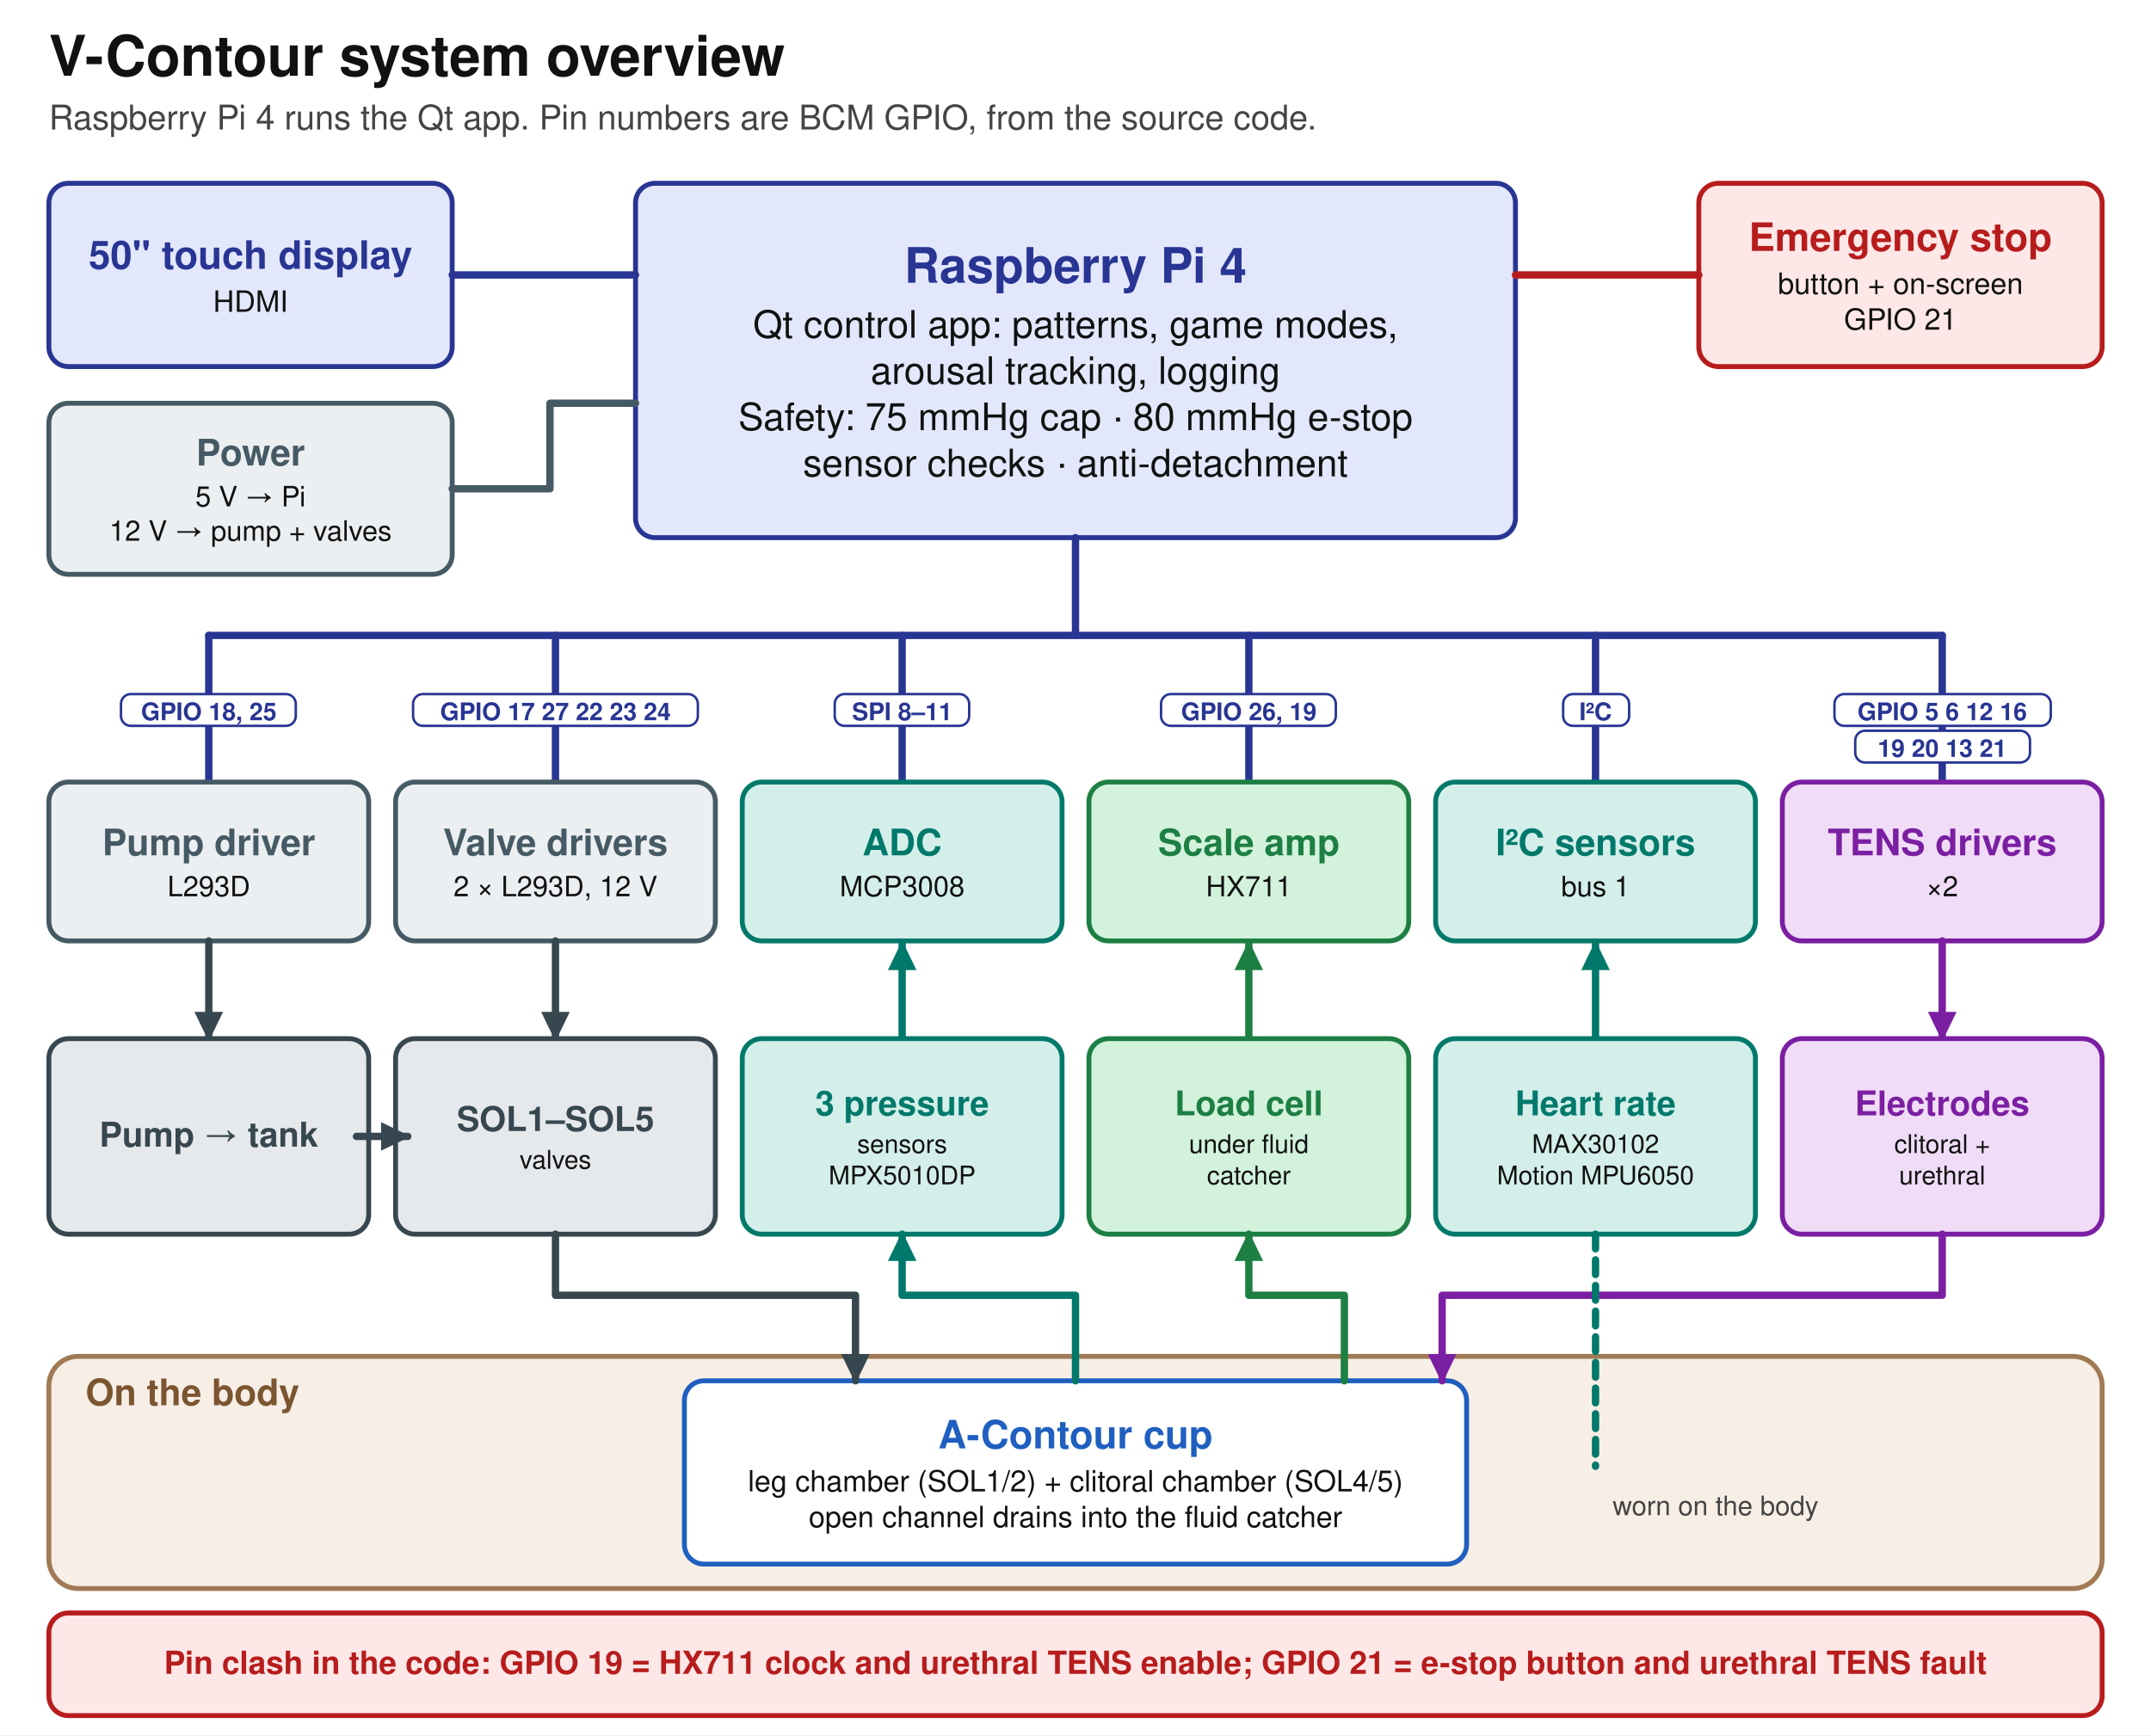
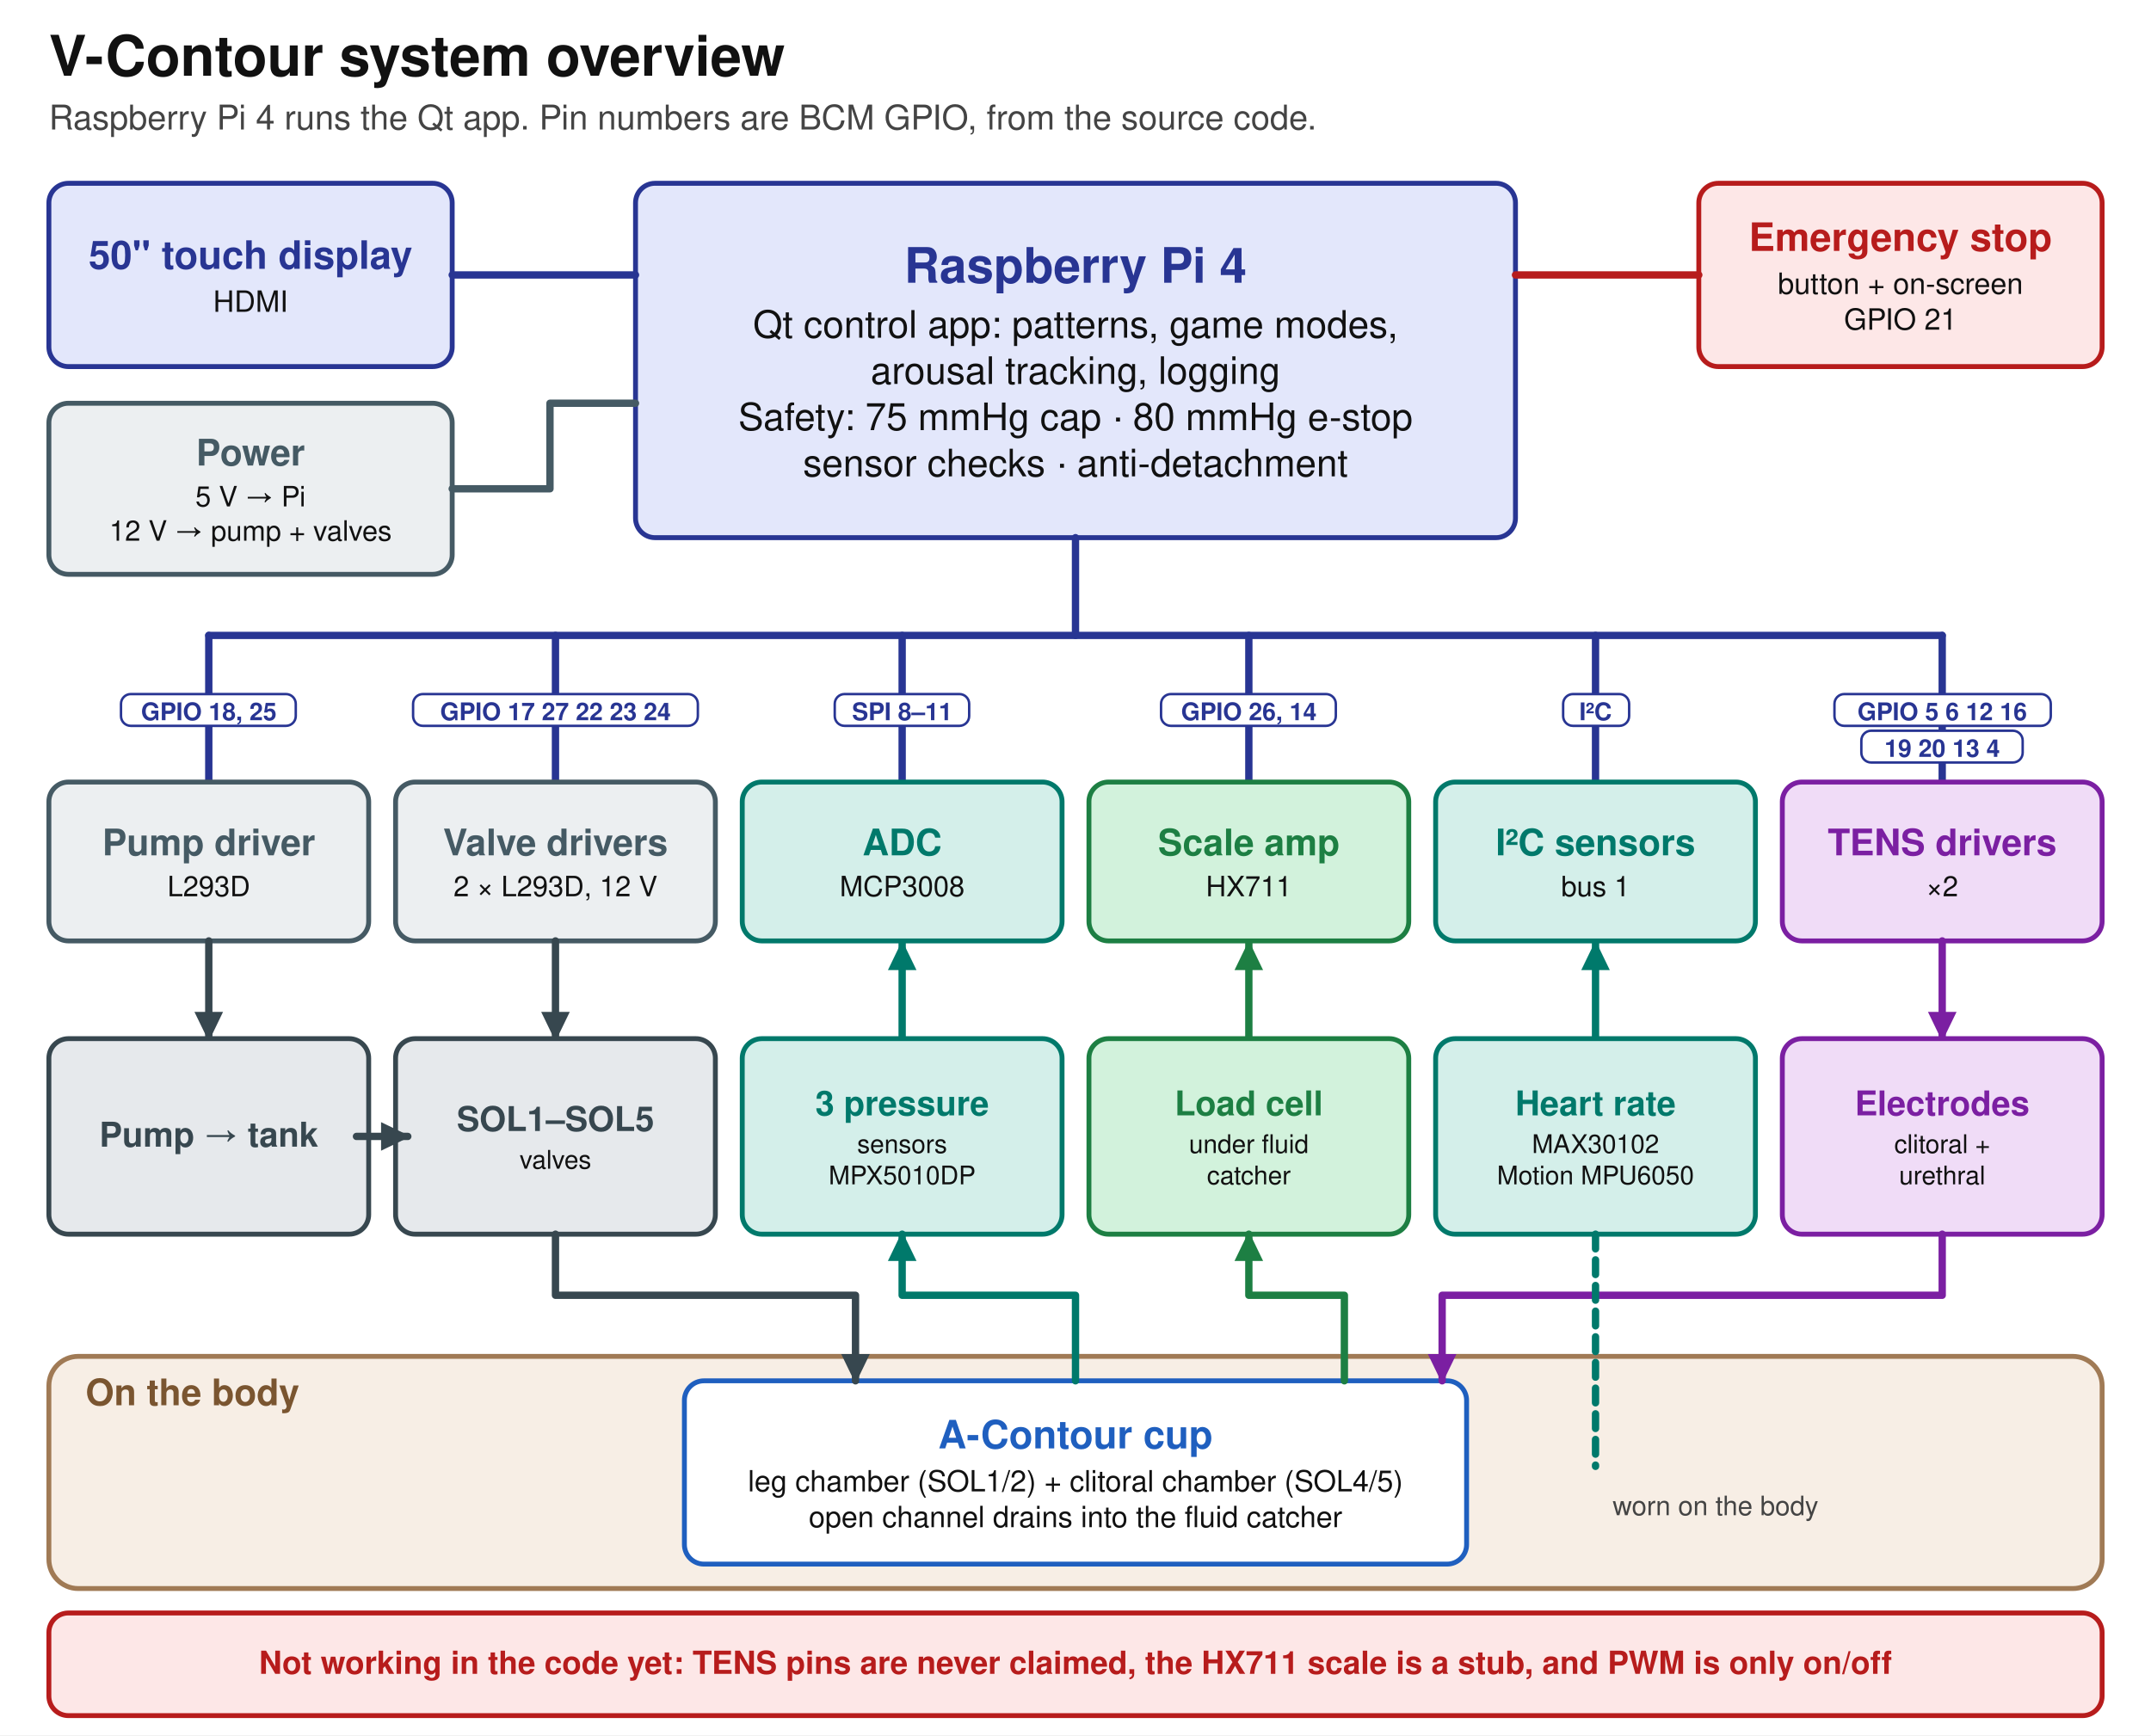
<svg xmlns="http://www.w3.org/2000/svg" viewBox="0 0 1760 1420" width="1760" height="1420">
  <rect width="100%" height="100%" fill="#ffffff" />
  <text x="40" y="62" font-family="Helvetica, Arial, sans-serif" font-size="46" fill="#111111" text-anchor="start" font-weight="bold">V-Contour system overview</text>
  <text x="40" y="106" font-family="Helvetica, Arial, sans-serif" font-size="28" fill="#444444" text-anchor="start" font-weight="normal">Raspberry Pi 4 runs the Qt app. Pin numbers are BCM GPIO, from the source code.</text>
  <rect x="40" y="150" width="330" height="150" rx="16" fill="#e3e7fb" stroke="#283593" stroke-width="4" />
  <text x="205.0" y="219.96" font-family="Helvetica, Arial, sans-serif" font-size="32" fill="#283593" text-anchor="middle" font-weight="bold">50" touch display</text>
  <text x="205.0" y="255.16" font-family="Helvetica, Arial, sans-serif" font-size="24" fill="#111111" text-anchor="middle" font-weight="normal">HDMI</text>
  <rect x="40" y="330" width="330" height="140" rx="16" fill="#eceff1" stroke="#455a64" stroke-width="4" />
  <text x="205.0" y="380.94" font-family="Helvetica, Arial, sans-serif" font-size="30" fill="#455a64" text-anchor="middle" font-weight="bold">Power</text>
  <text x="205.0" y="414.44" font-family="Helvetica, Arial, sans-serif" font-size="23" fill="#111111" text-anchor="middle" font-weight="normal">5 V → Pi</text>
  <text x="205.0" y="442.5" font-family="Helvetica, Arial, sans-serif" font-size="23" fill="#111111" text-anchor="middle" font-weight="normal">12 V → pump + valves</text>
  <rect x="520" y="150" width="720" height="290" rx="16" fill="#e3e7fb" stroke="#283593" stroke-width="4" />
  <text x="880.0" y="231.36" font-family="Helvetica, Arial, sans-serif" font-size="40" fill="#283593" text-anchor="middle" font-weight="bold">Raspberry Pi 4</text>
  <text x="880.0" y="276.36" font-family="Helvetica, Arial, sans-serif" font-size="31" fill="#111111" text-anchor="middle" font-weight="normal">Qt control app: patterns, game modes,</text>
  <text x="880.0" y="314.18" font-family="Helvetica, Arial, sans-serif" font-size="31" fill="#111111" text-anchor="middle" font-weight="normal">arousal tracking, logging</text>
  <text x="880.0" y="352.0" font-family="Helvetica, Arial, sans-serif" font-size="31" fill="#111111" text-anchor="middle" font-weight="normal">Safety: 75 mmHg cap · 80 mmHg e-stop</text>
  <text x="880.0" y="389.82" font-family="Helvetica, Arial, sans-serif" font-size="31" fill="#111111" text-anchor="middle" font-weight="normal">sensor checks · anti-detachment</text>
  <rect x="1390" y="150" width="330" height="150" rx="16" fill="#fde7e7" stroke="#b71c1c" stroke-width="4" />
  <text x="1555.0" y="205.32" font-family="Helvetica, Arial, sans-serif" font-size="32" fill="#b71c1c" text-anchor="middle" font-weight="bold">Emergency stop</text>
  <text x="1555.0" y="240.52" font-family="Helvetica, Arial, sans-serif" font-size="24" fill="#111111" text-anchor="middle" font-weight="normal">button + on-screen</text>
  <text x="1555.0" y="269.8" font-family="Helvetica, Arial, sans-serif" font-size="24" fill="#111111" text-anchor="middle" font-weight="normal">GPIO 21</text>
  <path d="M370,225 L520,225" fill="none" stroke="#283593" stroke-width="6" stroke-linejoin="round" stroke-linecap="round" />
  <path d="M370,400 L450,400 L450,330 L520,330" fill="none" stroke="#455a64" stroke-width="6" stroke-linejoin="round" stroke-linecap="round" />
  <path d="M1240,225 L1390,225" fill="none" stroke="#b71c1c" stroke-width="6" stroke-linejoin="round" stroke-linecap="round" />
  <path d="M880,440 L880,520" fill="none" stroke="#283593" stroke-width="6" stroke-linejoin="round" stroke-linecap="round" />
  <path d="M170.833,520 L1589.167,520" fill="none" stroke="#283593" stroke-width="6" stroke-linejoin="round" stroke-linecap="round" />
  <path d="M170.833,520 L170.833,640" fill="none" stroke="#283593" stroke-width="6" stroke-linejoin="round" stroke-linecap="round" />
  <rect x="99" y="568" width="143" height="26" rx="8" fill="#fff" stroke="#283593" stroke-width="2" />
  <text x="170.833" y="589.4" font-family="Helvetica, Arial, sans-serif" font-size="20" fill="#283593" text-anchor="middle" font-weight="bold">GPIO 18, 25</text>
  <rect x="40.0" y="640" width="261.667" height="130" rx="16" fill="#eceff1" stroke="#455a64" stroke-width="4" />
  <text x="170.833" y="699.97" font-family="Helvetica, Arial, sans-serif" font-size="30" fill="#455a64" text-anchor="middle" font-weight="bold">Pump driver</text>
  <text x="170.833" y="733.47" font-family="Helvetica, Arial, sans-serif" font-size="23" fill="#111111" text-anchor="middle" font-weight="normal">L293D</text>
  <path d="M454.5,520 L454.5,640" fill="none" stroke="#283593" stroke-width="6" stroke-linejoin="round" stroke-linecap="round" />
  <rect x="338" y="568" width="233" height="26" rx="8" fill="#fff" stroke="#283593" stroke-width="2" />
  <text x="454.5" y="589.4" font-family="Helvetica, Arial, sans-serif" font-size="20" fill="#283593" text-anchor="middle" font-weight="bold">GPIO 17 27 22 23 24</text>
  <rect x="323.667" y="640" width="261.667" height="130" rx="16" fill="#eceff1" stroke="#455a64" stroke-width="4" />
  <text x="454.5" y="699.97" font-family="Helvetica, Arial, sans-serif" font-size="30" fill="#455a64" text-anchor="middle" font-weight="bold">Valve drivers</text>
  <text x="454.5" y="733.47" font-family="Helvetica, Arial, sans-serif" font-size="23" fill="#111111" text-anchor="middle" font-weight="normal">2 × L293D, 12 V</text>
  <path d="M738.167,520 L738.167,640" fill="none" stroke="#283593" stroke-width="6" stroke-linejoin="round" stroke-linecap="round" />
  <rect x="683" y="568" width="110" height="26" rx="8" fill="#fff" stroke="#283593" stroke-width="2" />
  <text x="738.167" y="589.4" font-family="Helvetica, Arial, sans-serif" font-size="20" fill="#283593" text-anchor="middle" font-weight="bold">SPI 8–11</text>
  <rect x="607.333" y="640" width="261.667" height="130" rx="16" fill="#d4efea" stroke="#00796b" stroke-width="4" />
  <text x="738.167" y="699.97" font-family="Helvetica, Arial, sans-serif" font-size="30" fill="#00796b" text-anchor="middle" font-weight="bold">ADC</text>
  <text x="738.167" y="733.47" font-family="Helvetica, Arial, sans-serif" font-size="23" fill="#111111" text-anchor="middle" font-weight="normal">MCP3008</text>
  <path d="M1021.833,520 L1021.833,640" fill="none" stroke="#283593" stroke-width="6" stroke-linejoin="round" stroke-linecap="round" />
  <rect x="950" y="568" width="143" height="26" rx="8" fill="#fff" stroke="#283593" stroke-width="2" />
-   <text x="1021.833" y="589.4" font-family="Helvetica, Arial, sans-serif" font-size="20" fill="#283593" text-anchor="middle" font-weight="bold">GPIO 26, 19</text>
+   <text x="1021.833" y="589.4" font-family="Helvetica, Arial, sans-serif" font-size="20" fill="#283593" text-anchor="middle" font-weight="bold">GPIO 26, 14</text>
  <rect x="891.0" y="640" width="261.667" height="130" rx="16" fill="#d2f2dc" stroke="#1d7f43" stroke-width="4" />
  <text x="1021.833" y="699.97" font-family="Helvetica, Arial, sans-serif" font-size="30" fill="#1d7f43" text-anchor="middle" font-weight="bold">Scale amp</text>
  <text x="1021.833" y="733.47" font-family="Helvetica, Arial, sans-serif" font-size="23" fill="#111111" text-anchor="middle" font-weight="normal">HX711</text>
  <path d="M1305.5,520 L1305.5,640" fill="none" stroke="#283593" stroke-width="6" stroke-linejoin="round" stroke-linecap="round" />
  <rect x="1279" y="568" width="54" height="26" rx="8" fill="#fff" stroke="#283593" stroke-width="2" />
  <text x="1305.5" y="589.4" font-family="Helvetica, Arial, sans-serif" font-size="20" fill="#283593" text-anchor="middle" font-weight="bold">I²C</text>
  <rect x="1174.667" y="640" width="261.667" height="130" rx="16" fill="#d4efea" stroke="#00796b" stroke-width="4" />
  <text x="1305.5" y="699.97" font-family="Helvetica, Arial, sans-serif" font-size="30" fill="#00796b" text-anchor="middle" font-weight="bold">I²C sensors</text>
  <text x="1305.5" y="733.47" font-family="Helvetica, Arial, sans-serif" font-size="23" fill="#111111" text-anchor="middle" font-weight="normal">bus 1</text>
  <path d="M1589.167,520 L1589.167,640" fill="none" stroke="#283593" stroke-width="6" stroke-linejoin="round" stroke-linecap="round" />
  <rect x="1501" y="568" width="177" height="26" rx="8" fill="#fff" stroke="#283593" stroke-width="2" />
  <text x="1589.167" y="589.4" font-family="Helvetica, Arial, sans-serif" font-size="20" fill="#283593" text-anchor="middle" font-weight="bold">GPIO 5 6 12 16</text>
  <rect x="1458.333" y="640" width="261.667" height="130" rx="16" fill="#f0dcf7" stroke="#7b1fa2" stroke-width="4" />
  <text x="1589.167" y="699.97" font-family="Helvetica, Arial, sans-serif" font-size="30" fill="#7b1fa2" text-anchor="middle" font-weight="bold">TENS drivers</text>
  <text x="1589.167" y="733.47" font-family="Helvetica, Arial, sans-serif" font-size="23" fill="#111111" text-anchor="middle" font-weight="normal">×2</text>
-   <rect x="1518" y="598" width="143" height="26" rx="8" fill="#fff" stroke="#283593" stroke-width="2" />
-   <text x="1589.167" y="619.4" font-family="Helvetica, Arial, sans-serif" font-size="20" fill="#283593" text-anchor="middle" font-weight="bold">19 20 13 21</text>
+   <rect x="1523" y="598" width="132" height="26" rx="8" fill="#fff" stroke="#283593" stroke-width="2" />
+   <text x="1589.167" y="619.4" font-family="Helvetica, Arial, sans-serif" font-size="20" fill="#283593" text-anchor="middle" font-weight="bold">19 20 13 4</text>
  <path d="M170.833,770 L170.833,850" fill="none" stroke="#37474f" stroke-width="6" stroke-linejoin="round" stroke-linecap="round" />
  <path d="M160.7,829.1 L170.833,850 L180.9,829.1 Z" fill="#37474f" stroke="#37474f" stroke-width="2" />
  <rect x="40.0" y="850" width="261.667" height="160" rx="16" fill="#e6e9ec" stroke="#37474f" stroke-width="4" />
  <text x="170.833" y="938.4" font-family="Helvetica, Arial, sans-serif" font-size="28" fill="#37474f" text-anchor="middle" font-weight="bold">Pump → tank</text>
  <path d="M454.5,770 L454.5,850" fill="none" stroke="#37474f" stroke-width="6" stroke-linejoin="round" stroke-linecap="round" />
  <path d="M444.4,829.1 L454.5,850 L464.6,829.1 Z" fill="#37474f" stroke="#37474f" stroke-width="2" />
  <rect x="323.667" y="850" width="261.667" height="160" rx="16" fill="#e6e9ec" stroke="#37474f" stroke-width="4" />
  <text x="454.5" y="925.59" font-family="Helvetica, Arial, sans-serif" font-size="28" fill="#37474f" text-anchor="middle" font-weight="bold">SOL1–SOL5</text>
  <text x="454.5" y="956.39" font-family="Helvetica, Arial, sans-serif" font-size="21" fill="#111111" text-anchor="middle" font-weight="normal">valves</text>
  <path d="M738.167,850 L738.167,772" fill="none" stroke="#00796b" stroke-width="6" stroke-linejoin="round" stroke-linecap="round" />
  <path d="M748.3,792.9 L738.167,772 L728.1,792.9 Z" fill="#00796b" stroke="#00796b" stroke-width="2" />
  <rect x="607.333" y="850" width="261.667" height="160" rx="16" fill="#d4efea" stroke="#00796b" stroke-width="4" />
  <text x="738.167" y="912.78" font-family="Helvetica, Arial, sans-serif" font-size="28" fill="#00796b" text-anchor="middle" font-weight="bold">3 pressure</text>
  <text x="738.167" y="943.58" font-family="Helvetica, Arial, sans-serif" font-size="21" fill="#111111" text-anchor="middle" font-weight="normal">sensors</text>
  <text x="738.167" y="969.2" font-family="Helvetica, Arial, sans-serif" font-size="21" fill="#111111" text-anchor="middle" font-weight="normal">MPX5010DP</text>
  <path d="M1021.833,850 L1021.833,772" fill="none" stroke="#1d7f43" stroke-width="6" stroke-linejoin="round" stroke-linecap="round" />
  <path d="M1031.9,792.9 L1021.833,772 L1011.7,792.9 Z" fill="#1d7f43" stroke="#1d7f43" stroke-width="2" />
  <rect x="891.0" y="850" width="261.667" height="160" rx="16" fill="#d2f2dc" stroke="#1d7f43" stroke-width="4" />
  <text x="1021.833" y="912.78" font-family="Helvetica, Arial, sans-serif" font-size="28" fill="#1d7f43" text-anchor="middle" font-weight="bold">Load cell</text>
  <text x="1021.833" y="943.58" font-family="Helvetica, Arial, sans-serif" font-size="21" fill="#111111" text-anchor="middle" font-weight="normal">under fluid</text>
  <text x="1021.833" y="969.2" font-family="Helvetica, Arial, sans-serif" font-size="21" fill="#111111" text-anchor="middle" font-weight="normal">catcher</text>
  <path d="M1305.5,850 L1305.5,772" fill="none" stroke="#00796b" stroke-width="6" stroke-linejoin="round" stroke-linecap="round" />
  <path d="M1315.6,792.9 L1305.5,772 L1295.4,792.9 Z" fill="#00796b" stroke="#00796b" stroke-width="2" />
  <rect x="1174.667" y="850" width="261.667" height="160" rx="16" fill="#d4efea" stroke="#00796b" stroke-width="4" />
  <text x="1305.5" y="912.78" font-family="Helvetica, Arial, sans-serif" font-size="28" fill="#00796b" text-anchor="middle" font-weight="bold">Heart rate</text>
  <text x="1305.5" y="943.58" font-family="Helvetica, Arial, sans-serif" font-size="21" fill="#111111" text-anchor="middle" font-weight="normal">MAX30102</text>
  <text x="1305.5" y="969.2" font-family="Helvetica, Arial, sans-serif" font-size="21" fill="#111111" text-anchor="middle" font-weight="normal">Motion MPU6050</text>
  <path d="M1589.167,770 L1589.167,850" fill="none" stroke="#7b1fa2" stroke-width="6" stroke-linejoin="round" stroke-linecap="round" />
  <path d="M1579.1,829.1 L1589.167,850 L1599.3,829.1 Z" fill="#7b1fa2" stroke="#7b1fa2" stroke-width="2" />
  <rect x="1458.333" y="850" width="261.667" height="160" rx="16" fill="#f0dcf7" stroke="#7b1fa2" stroke-width="4" />
  <text x="1589.167" y="912.78" font-family="Helvetica, Arial, sans-serif" font-size="28" fill="#7b1fa2" text-anchor="middle" font-weight="bold">Electrodes</text>
  <text x="1589.167" y="943.58" font-family="Helvetica, Arial, sans-serif" font-size="21" fill="#111111" text-anchor="middle" font-weight="normal">clitoral +</text>
  <text x="1589.167" y="969.2" font-family="Helvetica, Arial, sans-serif" font-size="21" fill="#111111" text-anchor="middle" font-weight="normal">urethral</text>
  <rect x="40" y="1110" width="1680" height="190" rx="24" fill="#e9cfb4" fill-opacity="0.35" stroke="#a07a55" stroke-width="4" />
  <text x="70" y="1150" font-family="Helvetica, Arial, sans-serif" font-size="30" fill="#7a5530" text-anchor="start" font-weight="bold">On the body</text>
  <rect x="560" y="1130" width="640" height="150" rx="16" fill="#ffffff" stroke="#1f5fbf" stroke-width="4" />
  <text x="880.0" y="1185.32" font-family="Helvetica, Arial, sans-serif" font-size="32" fill="#1f5fbf" text-anchor="middle" font-weight="bold">A-Contour cup</text>
  <text x="880.0" y="1220.52" font-family="Helvetica, Arial, sans-serif" font-size="24" fill="#111111" text-anchor="middle" font-weight="normal">leg chamber (SOL1/2) + clitoral chamber (SOL4/5)</text>
  <text x="880.0" y="1249.8" font-family="Helvetica, Arial, sans-serif" font-size="24" fill="#111111" text-anchor="middle" font-weight="normal">open channel drains into the fluid catcher</text>
  <path d="M454.5,1010 L454.5,1060 L700,1060 L700,1130" fill="none" stroke="#37474f" stroke-width="6" stroke-linejoin="round" stroke-linecap="round" />
  <path d="M689.9,1109.1 L700,1130 L710.1,1109.1 Z" fill="#37474f" stroke="#37474f" stroke-width="2" />
  <path d="M291.667,930 L333.667,930" fill="none" stroke="#37474f" stroke-width="6" stroke-linejoin="round" stroke-linecap="round" />
  <path d="M312.8,940.1 L333.667,930 L312.8,919.9 Z" fill="#37474f" stroke="#37474f" stroke-width="2" />
  <path d="M880,1130 L880,1060 L738.167,1060 L738.167,1010" fill="none" stroke="#00796b" stroke-width="6" stroke-linejoin="round" stroke-linecap="round" />
  <path d="M748.3,1030.9 L738.167,1010 L728.1,1030.9 Z" fill="#00796b" stroke="#00796b" stroke-width="2" />
  <path d="M1100,1130 L1100,1060 L1021.833,1060 L1021.833,1010" fill="none" stroke="#1d7f43" stroke-width="6" stroke-linejoin="round" stroke-linecap="round" />
  <path d="M1031.9,1030.9 L1021.833,1010 L1011.7,1030.9 Z" fill="#1d7f43" stroke="#1d7f43" stroke-width="2" />
  <path d="M1589.167,1010 L1589.167,1060 L1180,1060 L1180,1130" fill="none" stroke="#7b1fa2" stroke-width="6" stroke-linejoin="round" stroke-linecap="round" />
  <path d="M1169.9,1109.1 L1180,1130 L1190.1,1109.1 Z" fill="#7b1fa2" stroke="#7b1fa2" stroke-width="2" />
  <path d="M1305.5,1010 L1305.5,1200" fill="none" stroke="#00796b" stroke-width="6" stroke-linejoin="round" stroke-linecap="round" stroke-dasharray="12 9" />
  <text x="1319.5" y="1240" font-family="Helvetica, Arial, sans-serif" font-size="22" fill="#444444" text-anchor="start" font-weight="normal">worn on the body</text>
  <rect x="40" y="1320" width="1680" height="84" rx="16" fill="#fde7e7" stroke="#b71c1c" stroke-width="4" />
-   <text x="880.0" y="1369.8" font-family="Helvetica, Arial, sans-serif" font-size="26" fill="#b71c1c" text-anchor="middle" font-weight="bold">Pin clash in the code: GPIO 19 = HX711 clock and urethral TENS enable;  GPIO 21 = e-stop button and urethral TENS fault</text>
+   <text x="880.0" y="1369.8" font-family="Helvetica, Arial, sans-serif" font-size="26" fill="#b71c1c" text-anchor="middle" font-weight="bold">Not working in the code yet: TENS pins are never claimed, the HX711 scale is a stub, and PWM is only on/off</text>
</svg>
